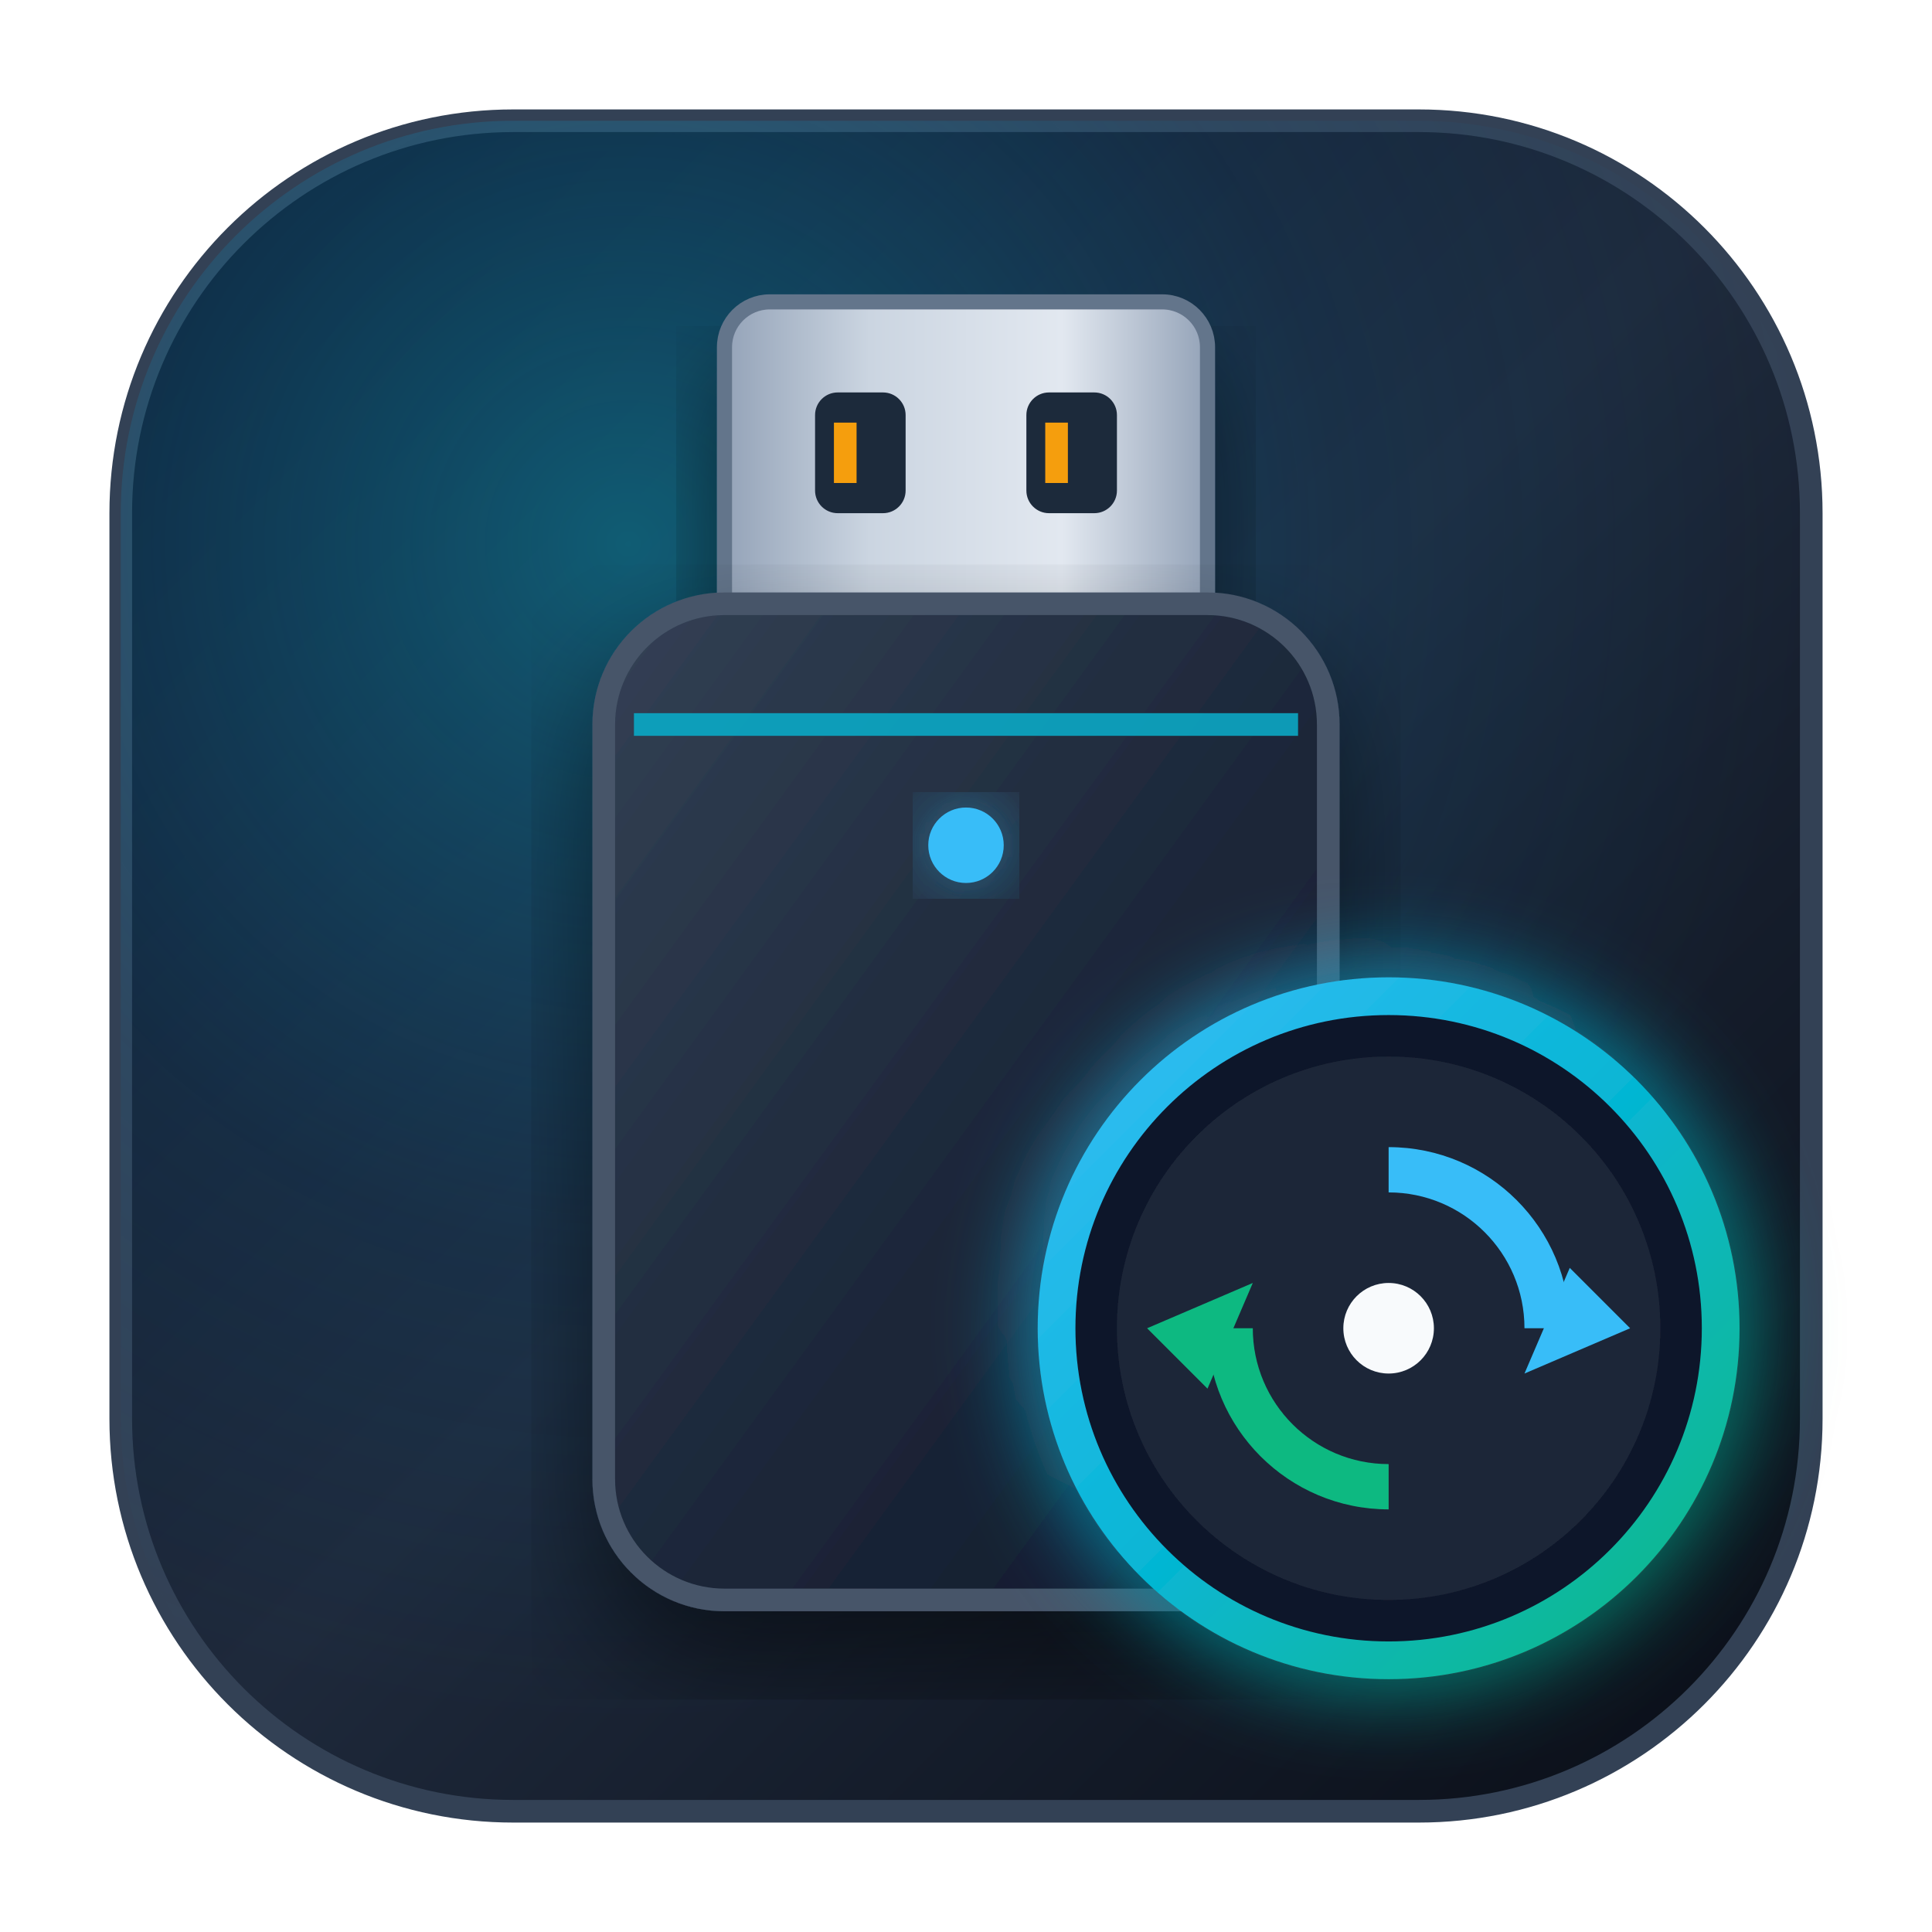
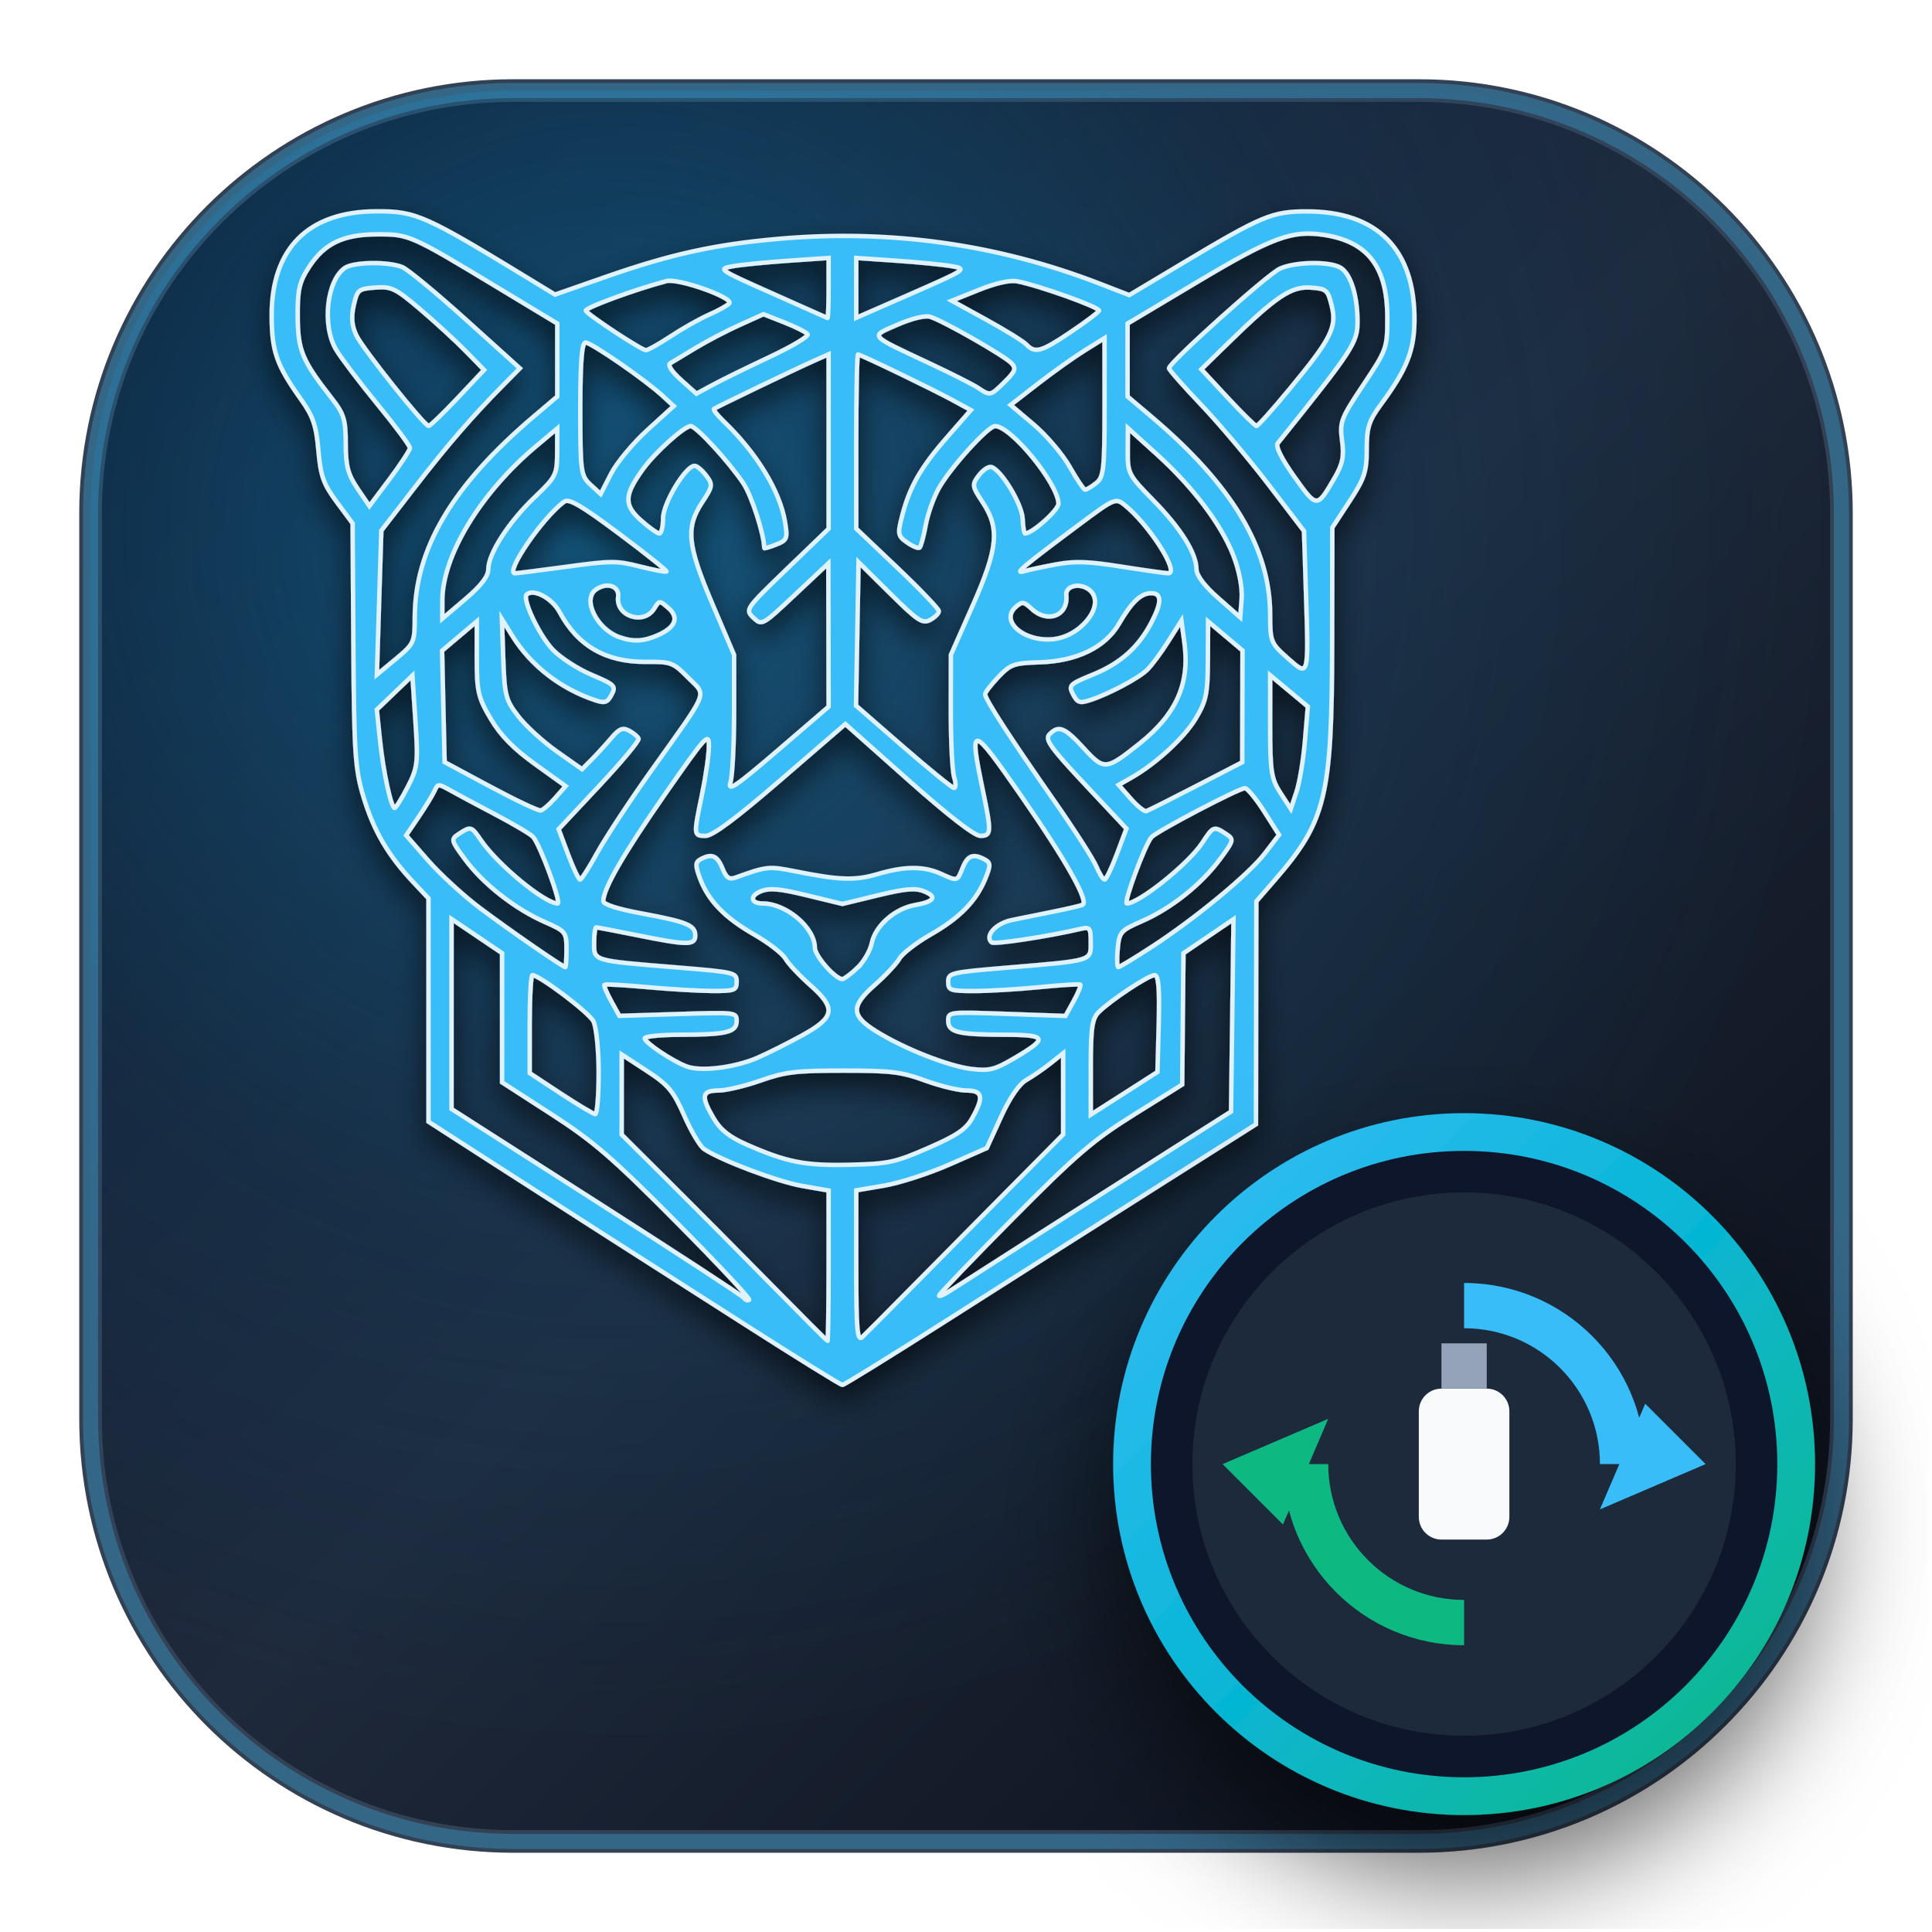
<svg xmlns="http://www.w3.org/2000/svg" viewBox="0 0 128 128" width="128" height="128">
  <defs>
    <linearGradient id="bg-grad" x1="0%" y1="0%" x2="100%" y2="100%">
      <stop offset="0%" stop-color="#0f172a" />
      <stop offset="50%" stop-color="#1e293b" />
      <stop offset="100%" stop-color="#090d16" />
    </linearGradient>
    <radialGradient id="ambient-glow" cx="30%" cy="25%" r="70%">
-       <stop offset="0%" stop-color="#06b6d4" stop-opacity="0.4" />
+       <stop offset="0%" stop-color="#0ea5e9" stop-opacity="0.4" />
      <stop offset="60%" stop-color="#0284c7" stop-opacity="0.1" />
      <stop offset="100%" stop-color="#0284c7" stop-opacity="0" />
    </radialGradient>
-     <linearGradient id="usb-body" x1="0%" y1="0%" x2="100%" y2="100%">
-       <stop offset="0%" stop-color="#334155" />
-       <stop offset="50%" stop-color="#1e293b" />
-       <stop offset="100%" stop-color="#0f172a" />
-     </linearGradient>
-     <linearGradient id="usb-metal" x1="0%" y1="0%" x2="100%" y2="0%">
-       <stop offset="0%" stop-color="#94a3b8" />
-       <stop offset="30%" stop-color="#cbd5e1" />
-       <stop offset="70%" stop-color="#e2e8f0" />
-       <stop offset="100%" stop-color="#94a3b8" />
-     </linearGradient>
    <linearGradient id="format-ring" x1="0%" y1="0%" x2="100%" y2="100%">
      <stop offset="0%" stop-color="#38bdf8" />
      <stop offset="50%" stop-color="#06b6d4" />
      <stop offset="100%" stop-color="#10b981" />
    </linearGradient>
-     <filter id="glow-filter" x="-20%" y="-20%" width="140%" height="140%">
+     <filter id="glow" x="-20%" y="-20%" width="140%" height="140%">
      <feGaussianBlur stdDeviation="3" result="blur" />
      <feComposite in="SourceGraphic" in2="blur" operator="over" />
    </filter>
-     <filter id="shadow" x="-10%" y="-10%" width="120%" height="120%">
-       <feDropShadow dx="0" dy="4" stdDeviation="4" flood-color="#000000" flood-opacity="0.5" />
+     <filter id="shadow" x="-20%" y="-20%" width="140%" height="140%">
+       <feDropShadow dx="0" dy="4" stdDeviation="4" flood-color="#000000" flood-opacity="0.6" />
    </filter>
  </defs>
-   <rect x="8" y="8" width="112" height="112" rx="26" fill="url(#bg-grad)" stroke="#334155" stroke-width="1.5" />
-   <rect x="8" y="8" width="112" height="112" rx="26" fill="url(#ambient-glow)" />
-   <g filter="url(#shadow)">
-     <rect x="48" y="20" width="32" height="24" rx="3" fill="url(#usb-metal)" stroke="#64748b" stroke-width="1" />
-     <rect x="54" y="26" width="6" height="8" rx="1.5" fill="#1e293b" />
-     <rect x="68" y="26" width="6" height="8" rx="1.5" fill="#1e293b" />
-     <line x1="56" y1="28" x2="56" y2="32" stroke="#f59e0b" stroke-width="1.5" />
-     <line x1="70" y1="28" x2="70" y2="32" stroke="#f59e0b" stroke-width="1.5" />
+   <rect x="6" y="6" width="116" height="116" rx="28" fill="url(#bg-grad)" stroke="#334155" stroke-width="1.5" />
+   <rect x="6" y="6" width="116" height="116" rx="28" fill="url(#ambient-glow)" />
+   <rect x="6" y="6" width="116" height="116" rx="28" fill="none" stroke="#38bdf8" stroke-width="1" stroke-opacity="0.3" />
+   <g transform="translate(18, 14) scale(0.245)" filter="url(#shadow)">
+     <g transform="translate(159.651, 22.17583)">
+       <path d="m -31.533,278.945 c -13.965,-8.932 -31.547,-20.171 -39.072,-24.975 -7.524,-4.804 -21.096,-13.512 -30.159,-19.35 l -16.479,-10.616 v -30.196 -30.196 l -4.146,-4.414 c -6.772,-7.21 -10.619,-13.77 -13.368,-22.797 -2.328,-7.646 -2.614,-11.863 -2.799,-41.354 l -0.207,-32.839 -4.275,-5.763 c -3.611,-4.868 -4.384,-7.036 -4.978,-13.962 -0.577,-6.725 -1.424,-9.21 -4.714,-13.824 -6.587,-9.239 -7.88,-12.917 -7.922,-22.523 -0.078,-18.268 9.892,-28.255 28.266,-28.311 10.83,-0.034 12.967,0.922 42.747,19.102 l 5.596,3.417 13.796,-4.817 c 17.625,-6.153 29.588,-8.775 46.937,-10.286 29.904,-2.604 59.039,1.483 86.559,12.142 l 8.002,3.1 14.013,-8.382 C 108.206,-21.022 110.895,-22.148 120.298,-22.15 c 19.071,-0.004 29.235,10.324 29.069,29.538 -0.07,8.138 -2.071,13.16 -8.98,22.535 -3.359,4.559 -3.921,6.317 -3.921,12.269 0,6.043 -0.606,7.872 -4.651,14.045 l -4.651,7.097 -0.052,31.738 c -0.068,40.962 -1.702,47.701 -15.389,63.459 l -5.105,5.877 -0.055,30.154 -0.055,30.154 -27.617,17.471 c -15.189,9.609 -40.164,25.465 -55.5,35.235 -15.336,9.77 -28.254,17.764 -28.708,17.764 -0.453,0 -12.251,-7.308 -26.216,-16.24 z M -9.043,262.986 V 242.62 l -7.151,-1.242 c -6.607,-1.148 -21.935,-6.912 -26.523,-9.974 -1.078,-0.72 -3.489,-4.782 -5.358,-9.027 -2.946,-6.692 -4.298,-8.306 -10.165,-12.138 l -6.768,-4.42 v 10.842 10.842 l 12.748,12.672 c 7.011,6.97 19.463,19.504 27.671,27.854 8.208,8.35 15.064,15.214 15.235,15.252 0.171,0.038 0.311,-9.095 0.311,-20.296 z m 21.918,6.379 c 6.134,-6.213 17.982,-18.183 26.33,-26.6 l 15.178,-15.304 v -10.988 -10.988 l -3.42,2.726 c -1.881,1.499 -4.819,3.521 -6.529,4.494 -1.985,1.129 -4.484,4.781 -6.913,10.101 l -3.803,8.333 -10.069,4.428 c -5.538,2.436 -13.481,5.009 -17.65,5.719 l -7.58,1.29 v 20.618 c 0,17.216 0.273,20.358 1.652,19.043 0.909,-0.866 6.67,-6.659 12.804,-12.872 z m -63.131,-18.237 c -17.159,-17.292 -22.444,-21.859 -33.718,-29.133 l -13.369,-8.626 V 195.896 178.424 l -6.84,-4.622 -6.84,-4.621 v 25.695 25.695 l 39.178,25.041 c 21.548,13.772 39.512,25.509 39.922,26.082 0.409,0.573 1.03,0.794 1.38,0.491 0.35,-0.303 -8.521,-9.779 -19.712,-21.057 z m 97.296,3.713 c 11.109,-7.101 27.52,-17.558 36.468,-23.239 l 16.269,-10.328 0.333,-26.007 0.333,-26.007 -6.77,4.597 -6.77,4.597 -0.167,17.752 -0.167,17.752 -12.936,8.069 c -11.141,6.949 -15.704,10.863 -32.882,28.202 -10.97,11.073 -19.946,20.433 -19.946,20.8 0,0.367 1.358,-0.22 3.018,-1.305 1.66,-1.085 12.108,-7.782 23.217,-14.883 z m -29.18,-23.714 c 7.706,-3.354 10.235,-5.059 11.901,-8.025 3.248,-5.779 2.892,-7.531 -1.532,-7.531 -2.073,0 -7.093,-1.21 -11.155,-2.69 -6.477,-2.358 -9.203,-2.69 -22.134,-2.69 -12.861,0 -15.726,0.344 -22.399,2.69 -4.208,1.479 -9.342,2.69 -11.407,2.69 -4.521,0 -4.781,1.574 -1.249,7.565 1.828,3.1 4.257,5.018 8.973,7.086 10.882,4.77 15.741,5.718 27.86,5.433 10.448,-0.246 12.141,-0.608 21.142,-4.527 z m -89.086,-20.347 c 0,-6.185 -0.641,-12.463 -1.424,-13.951 -1.256,-2.384 -14.601,-12.459 -16.504,-12.459 -0.4,0 -0.727,5.963 -0.727,13.25 v 13.25 l 8.395,5.519 c 4.617,3.036 8.814,5.546 9.327,5.578 0.513,0.032 0.933,-5.003 0.933,-11.188 z m 151.454,-13.307 c 0.253,-9.508 -0.053,-13.103 -1.116,-13.103 -1.62,0 -11.673,6.633 -15.09,9.956 -1.814,1.765 -2.176,4.251 -2.176,14.951 v 12.834 l 9.017,-5.768 9.017,-5.768 z m -108.577,9.277 c 2.752,-1.188 8.217,-3.926 12.144,-6.084 8.948,-4.918 9.309,-7.329 2.056,-13.723 -2.808,-2.475 -5.76,-5.635 -6.559,-7.021 -0.799,-1.386 -4.623,-4.336 -8.499,-6.554 -7.988,-4.573 -12.406,-9.162 -14.65,-15.216 -1.271,-3.43 -1.244,-4.326 0.157,-5.094 3.013,-1.651 4.536,-1.037 5.915,2.384 1.051,2.608 1.834,3.173 3.542,2.557 8.499,-3.065 9.032,-3.121 16.157,-1.694 12.011,2.406 16.171,2.544 22.292,0.74 7.286,-2.148 12.453,-2.179 17.052,-0.104 4.619,2.084 4.439,2.133 5.952,-1.62 1.349,-3.347 2.87,-3.904 5.995,-2.194 1.572,0.86 1.595,1.576 0.161,5.094 -2.487,6.102 -6.922,10.647 -14.783,15.147 -3.876,2.219 -7.7,5.168 -8.499,6.554 -0.799,1.386 -3.75,4.546 -6.559,7.021 -6.598,5.816 -6.567,8.332 0.158,12.546 7.526,4.716 19.725,9.533 26.021,10.274 4.72,0.556 6.178,0.181 11.544,-2.965 9.196,-5.392 8.824,-6.289 -2.618,-6.306 -12.67,-0.019 -15.338,-0.672 -15.338,-3.751 0,-2.436 0.018,-2.438 15.858,-1.883 l 15.858,0.556 2.228,-4.043 c 1.226,-2.223 2.03,-4.214 1.788,-4.423 -0.242,-0.209 -5.163,0.089 -10.935,0.663 -5.772,0.574 -13.713,1.047 -17.646,1.052 -6.65,0.008 -7.151,-0.167 -7.151,-2.483 0,-2.405 0.55,-2.538 15.857,-3.819 23.417,-1.961 22.697,-1.743 22.697,-6.851 0,-3.942 -0.235,-4.248 -2.798,-3.64 -8.326,1.973 -23.305,4.262 -23.994,3.666 -1.999,-1.729 1.065,-5.156 5.414,-6.054 2.524,-0.521 7.667,-1.563 11.429,-2.316 3.762,-0.752 7.243,-1.566 7.735,-1.809 1.786,-0.881 -4.408,-11.886 -16.511,-29.334 -13.65,-19.679 -14.261,-19.778 -10.482,-1.683 2.391,11.446 2.342,12.373 -0.655,12.373 -1.581,0 -8.758,-5.564 -19.504,-15.121 L -4.523,116.472 -22.033,131.593 c -12.073,10.425 -18.375,15.121 -20.293,15.121 -3.263,0 -3.272,-0.11 -0.936,-11.297 0.989,-4.734 1.817,-10.509 1.841,-12.833 0.041,-3.999 -0.597,-3.307 -11.899,12.911 -11.185,16.049 -16.662,25.534 -16.662,28.855 0,0.906 3.708,2.104 10.26,3.317 12.336,2.283 14.613,3.215 14.613,5.981 0,2.694 -2.028,2.689 -15.546,-0.038 -5.867,-1.183 -10.926,-2.152 -11.241,-2.152 -0.316,0 -0.574,1.88 -0.574,4.178 0,4.966 -0.615,4.784 22.697,6.686 15.39,1.256 15.857,1.368 15.857,3.822 0,2.335 -0.499,2.527 -6.529,2.509 -3.591,-0.011 -11.542,-0.475 -17.668,-1.033 -6.127,-0.557 -11.327,-0.851 -11.557,-0.652 -0.23,0.199 0.582,2.176 1.805,4.394 l 2.223,4.032 15.864,-0.496 c 15.731,-0.491 15.864,-0.476 15.864,1.893 0,3.018 -2.733,3.682 -15.235,3.701 -5.301,0.009 -9.638,0.441 -9.638,0.963 0,1.179 7.596,6.256 11.445,7.649 3.864,1.398 12.894,0.279 18.996,-2.355 z m 27.006,-24.263 c 1.755,-1.627 3.546,-4.689 3.979,-6.805 0.958,-4.674 6.256,-9.317 11.71,-10.26 5.235,-0.906 6.094,-2.269 2.359,-3.742 -2.36,-0.93 -5.017,-0.691 -12.507,1.128 l -9.51,2.309 -9.51,-2.309 c -7.49,-1.818 -10.147,-2.058 -12.507,-1.128 -3.132,1.235 -2.85,3.324 0.449,3.324 6.375,0 14.106,6.545 14.106,11.942 0,2.213 5.519,8.5 7.462,8.5 0.428,0 2.214,-1.331 3.97,-2.959 z m -78.589,-5.092 c 0,-4.673 -0.185,-4.904 -5.907,-7.419 -7.993,-3.512 -16.593,-10.254 -21.475,-16.836 -3.89,-5.244 -3.952,-5.499 -1.697,-6.976 3.202,-2.097 3.363,-2.051 5.94,1.723 4.495,6.583 17.266,17.117 20.753,17.117 1.108,0 -4.781,-15.972 -6.643,-18.02 -0.672,-0.739 -5.369,-3.522 -10.438,-6.184 -5.069,-2.662 -10.591,-5.62 -12.273,-6.573 -2.858,-1.62 -3.114,-1.602 -3.927,0.266 -0.478,1.1 -2.407,4.268 -4.286,7.04 l -3.416,5.041 5.95,6.794 c 3.273,3.737 9.533,9.493 13.912,12.792 7.543,5.683 22.527,16.055 23.196,16.056 0.171,3.8e-4 0.311,-2.17 0.311,-4.823 z m 158.155,-0.587 c 11.921,-7.746 26.353,-19.676 30.749,-25.418 l 3.787,-4.946 -4.004,-6.307 c -2.202,-3.469 -4.55,-6.313 -5.218,-6.32 -1.6,-0.017 -23.799,11.617 -25.276,13.246 -1.721,1.899 -7.675,17.941 -6.658,17.941 3.301,0 16.736,-10.807 20.397,-16.407 2.952,-4.516 3.113,-4.577 6.386,-2.433 2.256,1.478 2.197,1.726 -1.623,6.877 -5.079,6.847 -13.131,13.251 -20.997,16.699 -5.905,2.589 -6.223,2.952 -6.65,7.598 -0.247,2.684 -0.165,4.875 0.182,4.869 0.347,-0.005 4.363,-2.436 8.925,-5.4 z m -149.831,-25.527 c 2.184,-3.991 8.797,-14.035 14.696,-22.319 15.874,-22.295 14.94,-19.935 9.899,-25.03 -4.104,-4.147 -4.591,-4.329 -11.452,-4.275 -10.8,0.085 -18.436,-4.324 -23.33,-13.473 -1.994,-3.728 -6.993,-6.403 -8.893,-4.76 -1.33,1.151 3.348,11.063 7.06,14.958 2.061,2.163 6.779,5.216 10.485,6.784 6.277,2.657 6.648,3.024 5.413,5.369 -1.107,2.102 -1.813,2.357 -4.285,1.544 -9.398,-3.091 -17.491,-9.339 -22.505,-17.375 l -2.886,-4.626 0.374,10.775 c 0.344,9.894 0.677,11.164 4.073,15.537 2.034,2.619 6.745,6.91 10.468,9.534 l 6.769,4.772 2.559,-2.576 c 1.407,-1.417 3.785,-4.02 5.284,-5.785 2.229,-2.623 3.122,-2.998 4.901,-2.056 1.196,0.634 2.343,1.602 2.548,2.152 0.205,0.549 -4.579,6.281 -10.631,12.736 l -11.004,11.737 2.564,6.822 c 1.41,3.752 2.869,6.819 3.243,6.816 0.374,-0.003 2.466,-3.271 4.651,-7.262 z m 140.513,0.37 2.592,-6.898 -11.194,-11.933 c -9.354,-9.972 -10.94,-12.198 -9.648,-13.544 2.479,-2.585 4.1,-1.937 9.264,3.702 5.568,6.081 5.993,6.046 15.156,-1.261 9.929,-7.917 13.599,-16.19 12.094,-27.264 l -0.811,-5.969 -3.571,5.648 c -1.964,3.107 -4.54,6.575 -5.726,7.709 -2.399,2.294 -10.363,6.515 -15.369,8.147 -2.84,0.926 -3.439,0.728 -4.628,-1.531 -1.289,-2.447 -0.983,-2.751 5.381,-5.355 7.392,-3.025 12.243,-7.326 15.733,-13.949 2.931,-5.563 2.94,-8.069 0.028,-8.069 -2.813,0 -5.305,2.362 -8.751,8.292 -3.692,6.353 -11.36,10.082 -21.378,10.395 -7.052,0.22 -7.919,0.526 -11.206,3.956 -1.959,2.044 -3.577,4.154 -3.596,4.689 -0.044,1.274 6.816,11.853 18.844,29.058 5.342,7.641 10.387,15.508 11.213,17.483 0.825,1.975 1.834,3.59 2.241,3.59 0.407,0 1.907,-3.104 3.333,-6.898 z m -151.849,-15.217 2.798,-3.169 -8.259,-5.937 c -5.867,-4.217 -9.348,-7.779 -12.018,-12.297 -3.385,-5.727 -3.76,-7.353 -3.76,-16.343 v -9.984 l -4.696,3.967 -4.696,3.967 0.343,15.068 0.343,15.068 12.437,6.666 c 6.84,3.666 12.948,6.552 13.573,6.414 0.625,-0.138 2.396,-1.677 3.935,-3.42 z m 173.265,-3.169 12.487,-6.455 0.039,-15.113 0.039,-15.113 -4.664,-3.938 -4.664,-3.938 -0.046,10.444 c -0.04,9.131 -0.456,11.126 -3.309,15.867 -3.156,5.244 -10.784,12.224 -17.553,16.061 l -3.282,1.86 3.259,3.697 c 1.793,2.033 3.697,3.559 4.232,3.39 0.535,-0.169 6.592,-3.211 13.46,-6.762 z m -213.208,0.269 c 2.714,-5.246 2.864,-6.523 2.108,-17.918 l -0.814,-12.27 -4.819,4.622 -4.819,4.622 0.857,8.186 c 0.913,8.721 3.007,18.407 3.979,18.407 0.323,0 1.902,-2.542 3.51,-5.648 z m 242.654,-12.511 0.778,-9.275 -5.098,-4.253 -5.098,-4.253 v 13.789 c 0,12.3 0.302,14.254 2.794,18.089 l 2.794,4.3 1.527,-4.561 c 0.84,-2.509 1.877,-8.735 2.305,-13.837 z M -9.079,92.401 l -0.036,-19.384 -8.984,8.448 c -8.944,8.411 -8.994,8.438 -11.291,6.243 -2.278,-2.178 -2.166,-2.342 9.02,-13.123 L -9.043,63.667 V 40.073 16.478 l -4.042,1.796 c -4.853,2.156 -26.206,12.424 -26.959,12.964 -0.292,0.209 0.859,1.707 2.558,3.328 8.938,8.528 15.249,18.846 16.642,27.21 0.756,4.535 0.578,4.99 -2.397,6.163 -1.767,0.697 -3.213,1.124 -3.213,0.949 0,-3.607 -3.403,-14.165 -5.642,-17.506 -3.944,-5.885 -12.774,-15.483 -14.244,-15.483 -1.747,0 -9.607,7.084 -12.901,11.626 -5.105,7.04 -5.224,9.701 -0.617,13.813 2.224,1.985 4.494,3.609 5.044,3.609 0.55,0 1,-1.842 1,-4.093 0,-4.072 6.087,-14.197 8.535,-14.197 0.62,0 2.02,1.178 3.111,2.618 1.862,2.459 1.796,2.902 -1.086,7.262 -4.486,6.789 -4.01,11.507 2.769,27.436 l 5.868,13.788 0.001,15.6 c 5.6e-4,8.58 -0.435,17.053 -0.967,18.828 -0.812,2.708 1.247,1.324 12.786,-8.589 L -9.043,111.785 Z M 24.905,130.845 c -0.507,-1.627 -0.914,-9.737 -0.903,-18.021 l 0.019,-15.062 5.854,-13.23 c 6.897,-15.587 7.423,-20.931 2.755,-27.993 -2.898,-4.385 -2.957,-4.792 -1.056,-7.302 1.107,-1.462 2.635,-2.481 3.395,-2.263 2.68,0.766 8.28,10.041 8.452,13.999 0.095,2.187 0.392,3.976 0.66,3.976 1.954,0 9.054,-6.343 9.032,-8.069 -0.068,-5.369 -12.823,-20.98 -17.142,-20.98 -1.925,0 -12.065,11.208 -15.245,16.85 -1.388,2.462 -2.975,6.951 -3.528,9.974 -0.552,3.023 -1.287,5.741 -1.632,6.04 -0.345,0.298 -1.859,-0.32 -3.364,-1.374 -2.543,-1.781 -2.638,-2.296 -1.349,-7.272 2.035,-7.854 5.052,-13.115 12.2,-21.268 l 6.375,-7.271 -4.854,-2.651 C 19.097,25.935 -0.389,16.533 -1.111,16.533 c -0.259,0 -0.47,10.599 -0.47,23.553 v 23.553 l 11.161,10.606 c 6.139,5.833 11.176,11.095 11.193,11.692 0.017,0.597 -1.031,1.66 -2.33,2.362 -2.095,1.132 -3.323,0.323 -10.882,-7.168 l -8.521,-8.444 -0.34,19.406 -0.34,19.406 12.776,11.117 c 7.027,6.115 13.207,11.133 13.733,11.152 0.526,0.019 0.541,-1.296 0.034,-2.924 z M -120.954,87.592 c 0.049,-18.565 10.195,-35.671 32.233,-54.342 l 6.302,-5.339 V 18.037 8.163 l -15.857,-9.577 C -122.116,-15.814 -122.441,-15.959 -130.942,-15.959 c -9.328,0 -14.455,2.442 -18.635,8.877 -2.619,4.032 -3.099,6.142 -3.044,13.393 0.069,9.15 1.186,11.83 9.192,22.056 3.318,4.237 3.791,5.769 3.796,12.278 0.004,6.042 0.605,8.322 3.204,12.159 l 3.199,4.722 5.48,-7.317 c 3.014,-4.025 5.487,-7.802 5.496,-8.393 0.009,-0.592 -3.95,-5.917 -8.796,-11.835 -4.847,-5.917 -9.879,-12.555 -11.182,-14.75 -3.856,-6.494 -2.542,-18.694 2.38,-22.098 2.37,-1.639 11.817,-1.766 15.542,-0.209 1.494,0.625 9.254,7.035 17.245,14.244 l 14.528,13.108 -4.281,4.315 c -8.462,8.53 -15.232,16.345 -24.133,27.862 l -9.053,11.713 -0.604,19.488 -0.604,19.488 5.12,-4.253 c 4.97,-4.128 5.121,-4.46 5.138,-11.297 z m 241.01,-6.032 -0.546,-17.278 -9.51,-12.459 C 104.77,44.971 96.552,35.231 91.739,30.178 c -4.813,-5.052 -8.751,-9.516 -8.751,-9.92 0,-1.49 26.713,-25.455 30.025,-26.936 3.982,-1.781 12.614,-2.022 16.018,-0.446 2.917,1.351 4.931,7.362 4.94,14.747 0.007,5.742 -1.182,7.558 -21.56,32.906 -0.663,0.824 0.992,4.162 4.509,9.097 6.082,8.533 6.051,8.532 10.834,0.324 2.219,-3.807 2.634,-5.863 2.05,-10.133 -0.687,-5.016 -0.32,-5.976 5.762,-15.093 6.369,-9.546 6.495,-9.905 6.474,-18.378 -0.034,-13.427 -5.265,-20.27 -16.904,-22.112 -8.812,-1.394 -14.136,0.558 -34.265,12.565 l -19.076,11.379 v 9.866 9.866 l 6.322,5.339 c 21.932,18.522 32.232,35.67 32.232,53.665 0,7.246 0.175,7.684 4.664,11.67 5.826,5.174 5.753,5.422 5.044,-17.025 z m -175.204,10.862 c 4.755,-2.127 5.743,-4.772 2.75,-7.361 -2.385,-2.064 -2.426,-2.062 -3.823,0.197 -2.812,4.546 -10.412,2.065 -9.734,-3.178 0.383,-2.963 -3.091,-4.082 -6.06,-1.95 -3.702,2.658 0.29,10.691 6.385,12.849 3.759,1.331 6.599,1.18 10.482,-0.557 z m 114.817,-2.709 c 3.75,-3.599 4.426,-7.642 1.614,-9.66 -2.599,-1.866 -6.32,-0.904 -6.062,1.567 0.578,5.534 -4.992,7.748 -9.339,3.711 -2.14,-1.988 -2.572,-2.044 -4.291,-0.557 -4.492,3.886 2.33,9.667 10.304,8.731 2.777,-0.326 5.591,-1.699 7.773,-3.793 z M -101.074,74.613 c 0,-4.182 5.463,-12.697 12.415,-19.349 5.946,-5.69 6.185,-6.164 6.212,-12.328 l 0.028,-6.41 -5.71,4.796 C -103.213,53.993 -113.51,70.952 -113.51,83.123 v 4.875 l 6.218,-5.299 c 4.286,-3.652 6.218,-6.165 6.218,-8.086 z M 100.468,71.044 C 97.208,62.569 89.512,52.376 79.63,43.444 l -7.753,-7.007 -0.041,6.219 c -0.04,6.01 0.193,6.457 6.943,13.341 7.415,7.562 11.598,14.243 11.643,18.597 0.017,1.698 2.154,4.524 5.935,7.852 l 5.907,5.199 0.383,-4.97 c 0.23,-2.982 -0.642,-7.634 -2.179,-11.63 z m -180.4,2.896 c 12.031,-1.647 13.593,-1.652 19.853,-0.061 3.737,0.949 6.981,1.565 7.21,1.367 0.228,-0.197 -5.533,-4.801 -12.803,-10.23 -10.324,-7.711 -13.583,-9.609 -14.889,-8.671 -5.709,4.099 -16.169,19.336 -13.298,19.372 0.477,0.005 6.744,-0.794 13.926,-1.777 z m 132.509,-0.655 c 4.985,-0.921 8.608,-0.791 17.59,0.63 6.221,0.985 11.902,1.79 12.623,1.79 3.271,0 -5.355,-13.438 -11.932,-18.587 -2.304,-1.804 -2.748,-1.607 -12.137,5.399 -15.605,11.642 -17.739,13.452 -14.909,12.641 1.368,-0.392 5.312,-1.235 8.765,-1.873 z m -110.597,-36.353 7.098,-6.438 -3.001,-2.77 c -4.69,-4.329 -19.289,-14.419 -20.862,-14.419 -1.002,0 -1.416,5.244 -1.416,17.952 0,17.056 0.138,18.078 2.757,20.49 l 2.757,2.539 2.784,-5.458 c 1.531,-3.002 5.979,-8.355 9.883,-11.896 z m 121.322,14.4 c 2.037,-1.595 2.274,-3.732 2.274,-20.509 v -18.728 l -5.286,3.291 c -2.907,1.81 -8.628,5.882 -12.714,9.048 l -7.429,5.757 6.255,5.275 c 3.44,2.901 7.828,8.058 9.751,11.461 1.923,3.402 3.806,6.186 4.185,6.186 0.379,0 1.712,-0.801 2.963,-1.781 z m -172.666,-23.022 7.166,-7.589 -4.938,-5.053 c -2.716,-2.779 -8.255,-7.87 -12.309,-11.314 -6.751,-5.735 -7.776,-6.232 -12.19,-5.917 -4.57,0.326 -4.871,0.575 -5.839,4.837 -0.719,3.167 -0.506,5.558 0.722,8.101 1.783,3.691 18.35,24.445 19.554,24.496 0.367,0.015 3.891,-3.387 7.833,-7.561 z m 224.918,-2.363 c 11.33,-13.705 12.871,-16.732 11.465,-22.526 -1.058,-4.362 -1.4,-4.66 -5.708,-4.97 -5.263,-0.379 -9.358,2.366 -22.136,14.834 l -7.439,7.259 7.129,7.662 c 3.921,4.214 7.429,7.669 7.795,7.677 0.366,0.008 4.368,-4.463 8.893,-9.937 z m -140.446,-8.787 c 5.99,-2.812 10.573,-5.557 10.185,-6.101 -0.388,-0.543 -3.236,-1.985 -6.328,-3.203 l -5.622,-2.216 -6.428,2.899 c -3.535,1.595 -8.919,4.409 -11.964,6.253 -3.045,1.845 -6.117,3.696 -6.826,4.114 -0.783,0.462 0.355,2.228 2.899,4.498 l 4.188,3.738 4.503,-2.435 c 2.477,-1.339 9.404,-4.736 15.393,-7.548 z m 63.476,6.77 c 2.845,-2.805 3.148,-3.638 1.832,-5.027 -1.954,-2.061 -18.874,-11.706 -22.083,-12.587 -1.367,-0.375 -5.043,0.535 -8.788,2.177 -7.467,3.273 -8.034,2.596 8.773,10.475 5.814,2.726 11.69,5.698 13.058,6.605 3.323,2.204 3.301,2.209 7.209,-1.643 z m -90.357,-12.299 c 3.187,-2.105 7.911,-4.76 10.497,-5.902 2.587,-1.142 5.01,-2.505 5.384,-3.029 1.118,-1.564 -13.83,-6.848 -17.01,-6.013 -8.378,2.201 -22.135,7.257 -21.811,8.016 0.45,1.053 14.9,10.563 16.222,10.676 0.507,0.043 3.53,-1.643 6.717,-3.747 z m 108.115,-1.108 c 4.053,-2.714 7.538,-5.332 7.744,-5.817 0.371,-0.871 -16.162,-6.812 -22.16,-7.963 -1.952,-0.375 -5.776,0.487 -10.386,2.338 l -7.297,2.931 9.319,5.107 c 5.125,2.809 10.016,5.834 10.869,6.723 2.364,2.464 3.926,2.029 11.911,-3.319 z M -9.043,-1.358 v -8.208 l -10.882,0.747 c -5.985,0.411 -12.764,1.085 -15.065,1.498 -4.094,0.735 -3.869,0.89 10.571,7.289 8.115,3.596 14.894,6.615 15.065,6.71 0.171,0.095 0.311,-3.521 0.311,-8.035 z m 33.407,-5.964 c -2.3,-0.413 -9.078,-1.087 -15.063,-1.497 l -10.882,-0.747 v 8.096 8.096 L 13.482,0.027 c 14.701,-6.44 14.963,-6.616 10.882,-7.349 z" fill="#38bdf8" fill-rule="evenodd" stroke="#e0f2fe" stroke-width="1.2" />
+     </g>
  </g>
-   <g filter="url(#shadow)">
-     <rect x="40" y="40" width="48" height="66" rx="8" fill="url(#usb-body)" stroke="#475569" stroke-width="1.5" />
-     <line x1="42" y1="48" x2="86" y2="48" stroke="#06b6d4" stroke-width="1.5" stroke-opacity="0.8" />
-     <circle cx="64" cy="56" r="2.5" fill="#38bdf8" filter="url(#glow-filter)" />
-   </g>
-   <g transform="translate(68, 64)" filter="url(#glow-filter)">
-     <circle cx="24" cy="24" r="22" fill="#0f172a" stroke="url(#format-ring)" stroke-width="2.5" />
-     <circle cx="24" cy="24" r="18" fill="#1e293b" fill-opacity="0.9" />
-     <path d="M 24 12 A 12 12 0 0 1 36 24 L 33 24 A 9 9 0 0 0 24 15 Z" fill="#38bdf8" />
-     <polygon points="36,20 40,24 33,27" fill="#38bdf8" />
-     <path d="M 24 36 A 12 12 0 0 1 12 24 L 15 24 A 9 9 0 0 0 24 33 Z" fill="#10b981" />
-     <polygon points="12,28 8,24 15,21" fill="#10b981" />
-     <circle cx="24" cy="24" r="3" fill="#f8fafc" />
+   <g transform="translate(74, 74)" filter="url(#shadow)">
+     <circle cx="23" cy="23" r="22" fill="#0f172a" stroke="url(#format-ring)" stroke-width="2.5" />
+     <circle cx="23" cy="23" r="18" fill="#1e293b" />
+     <path d="M 23 11 A 12 12 0 0 1 35 23 L 32 23 A 9 9 0 0 0 23 14 Z" fill="#38bdf8" />
+     <polygon points="35,19 39,23 32,26" fill="#38bdf8" />
+     <path d="M 23 35 A 12 12 0 0 1 11 23 L 14 23 A 9 9 0 0 0 23 32 Z" fill="#10b981" />
+     <polygon points="11,27 7,23 14,20" fill="#10b981" />
+     <rect x="20" y="18" width="6" height="10" rx="1.5" fill="#f8fafc" />
+     <rect x="21.5" y="15" width="3" height="3" fill="#94a3b8" />
  </g>
</svg>
